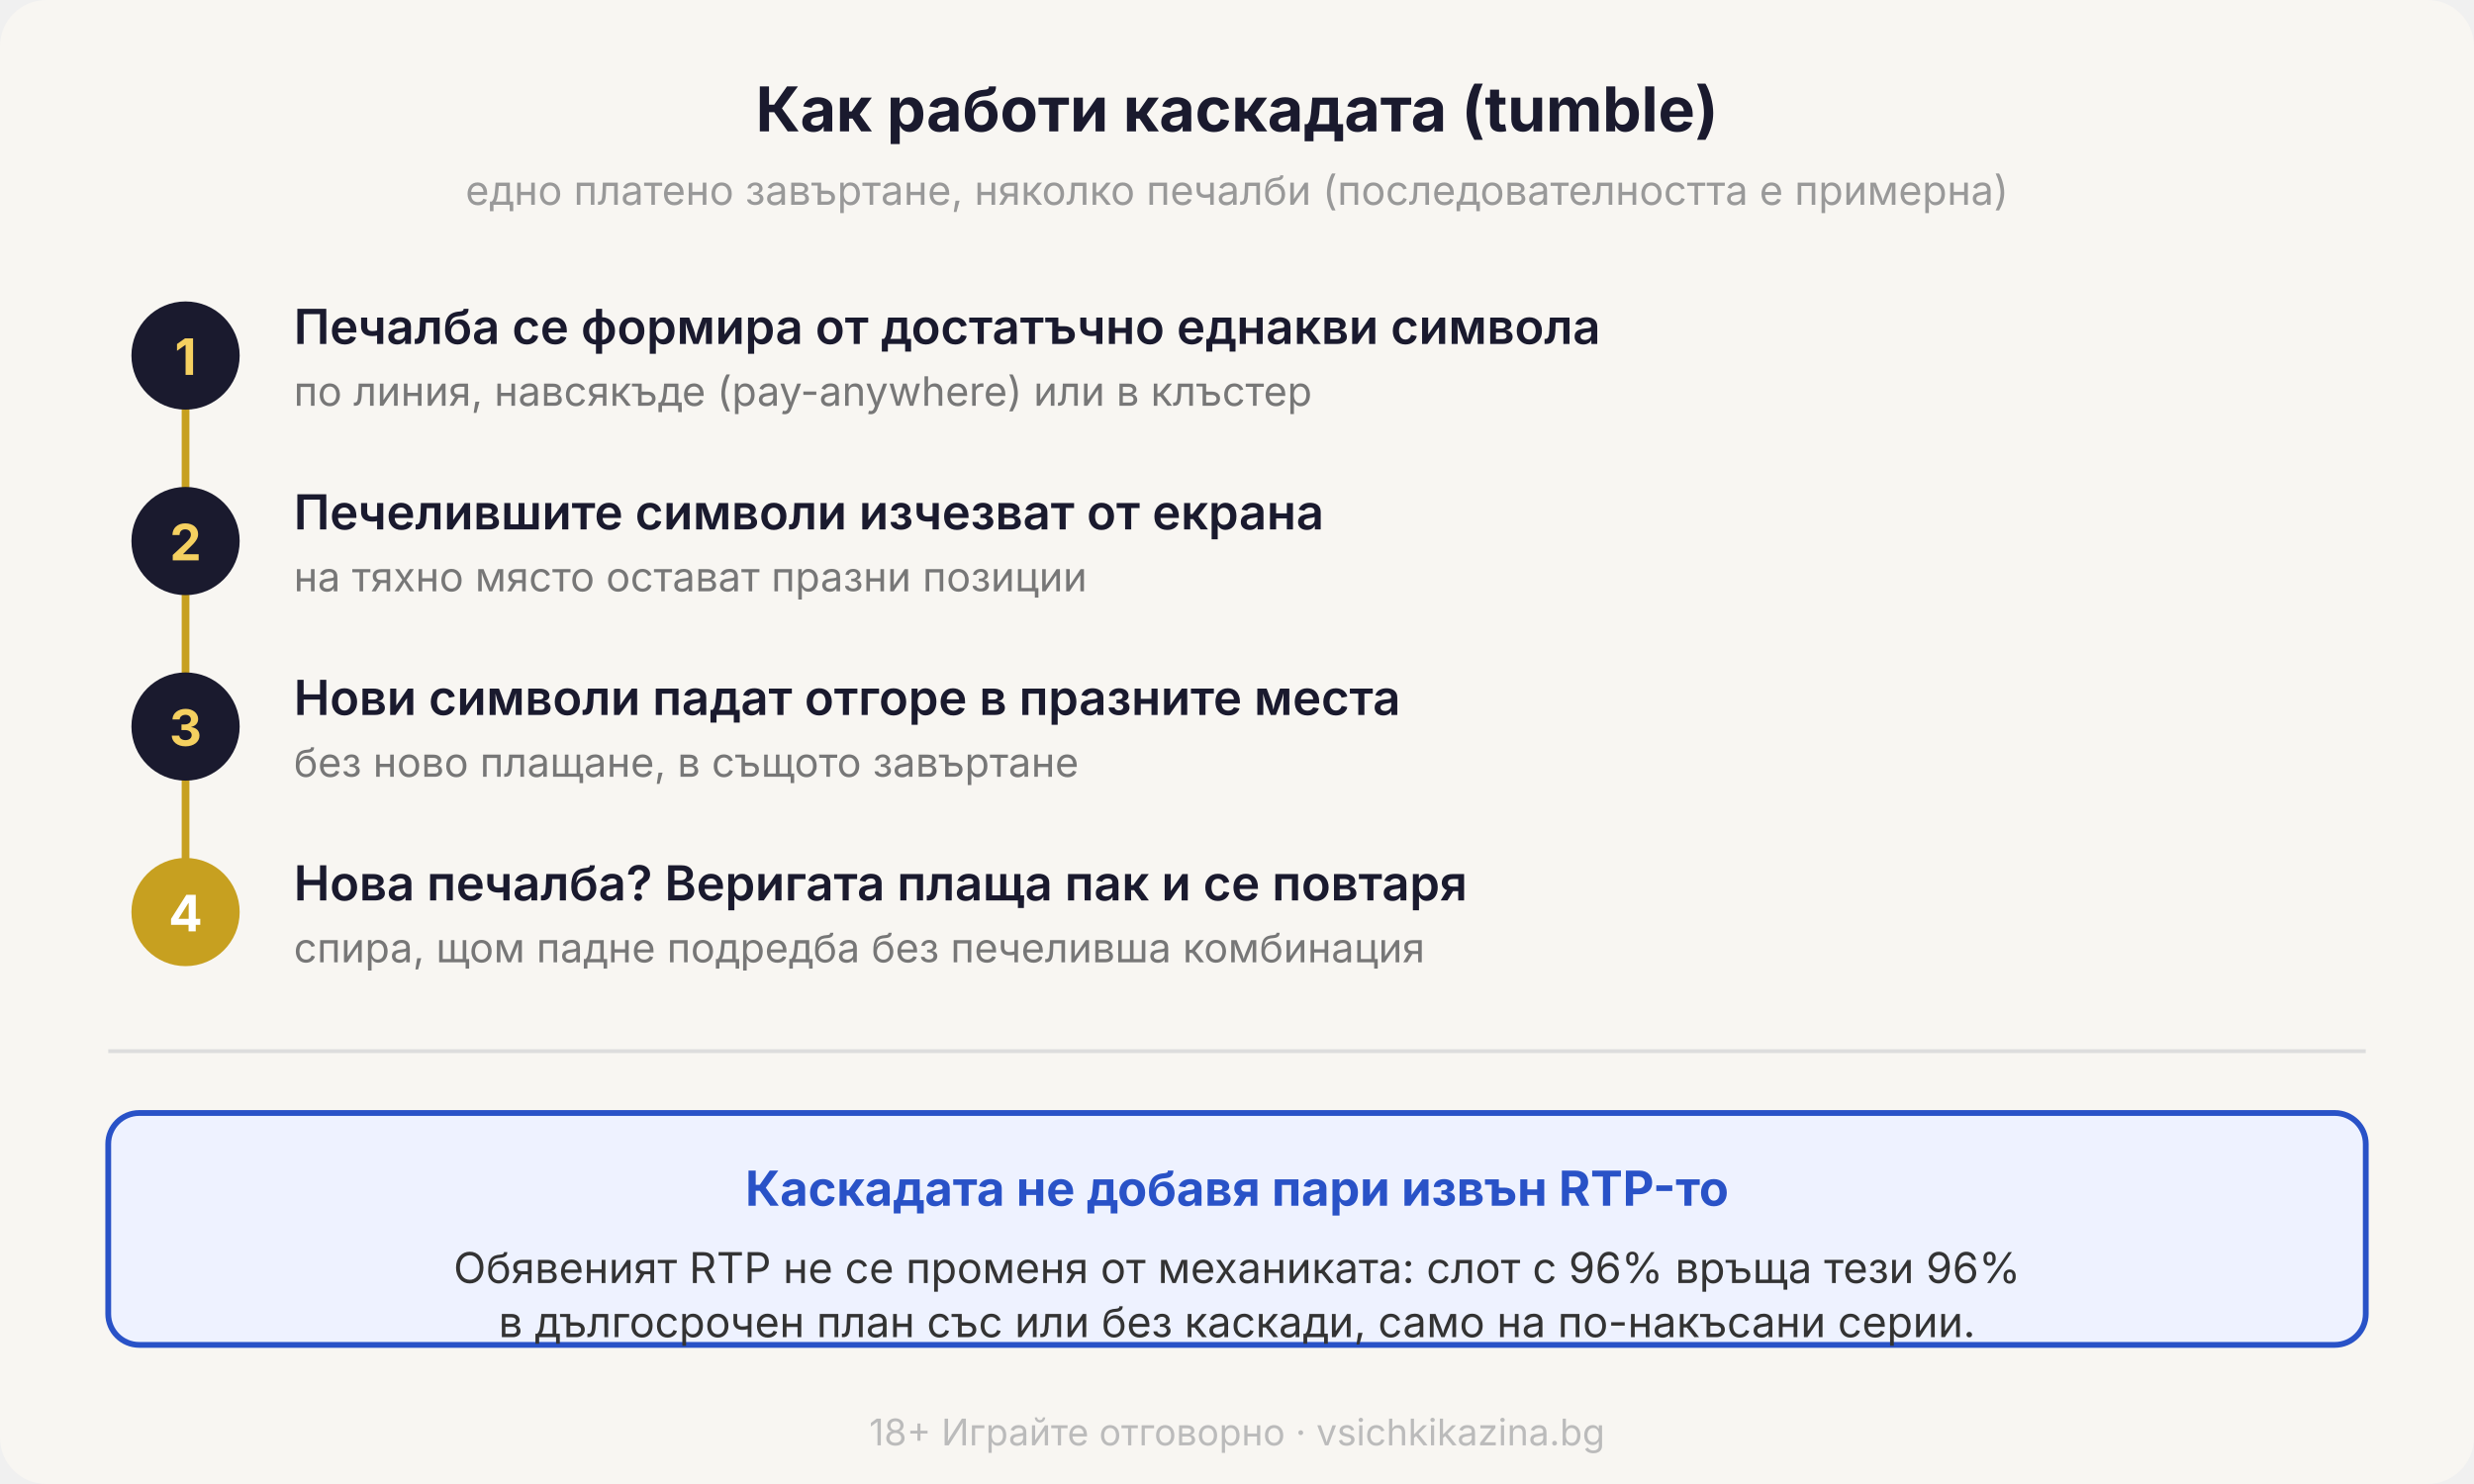
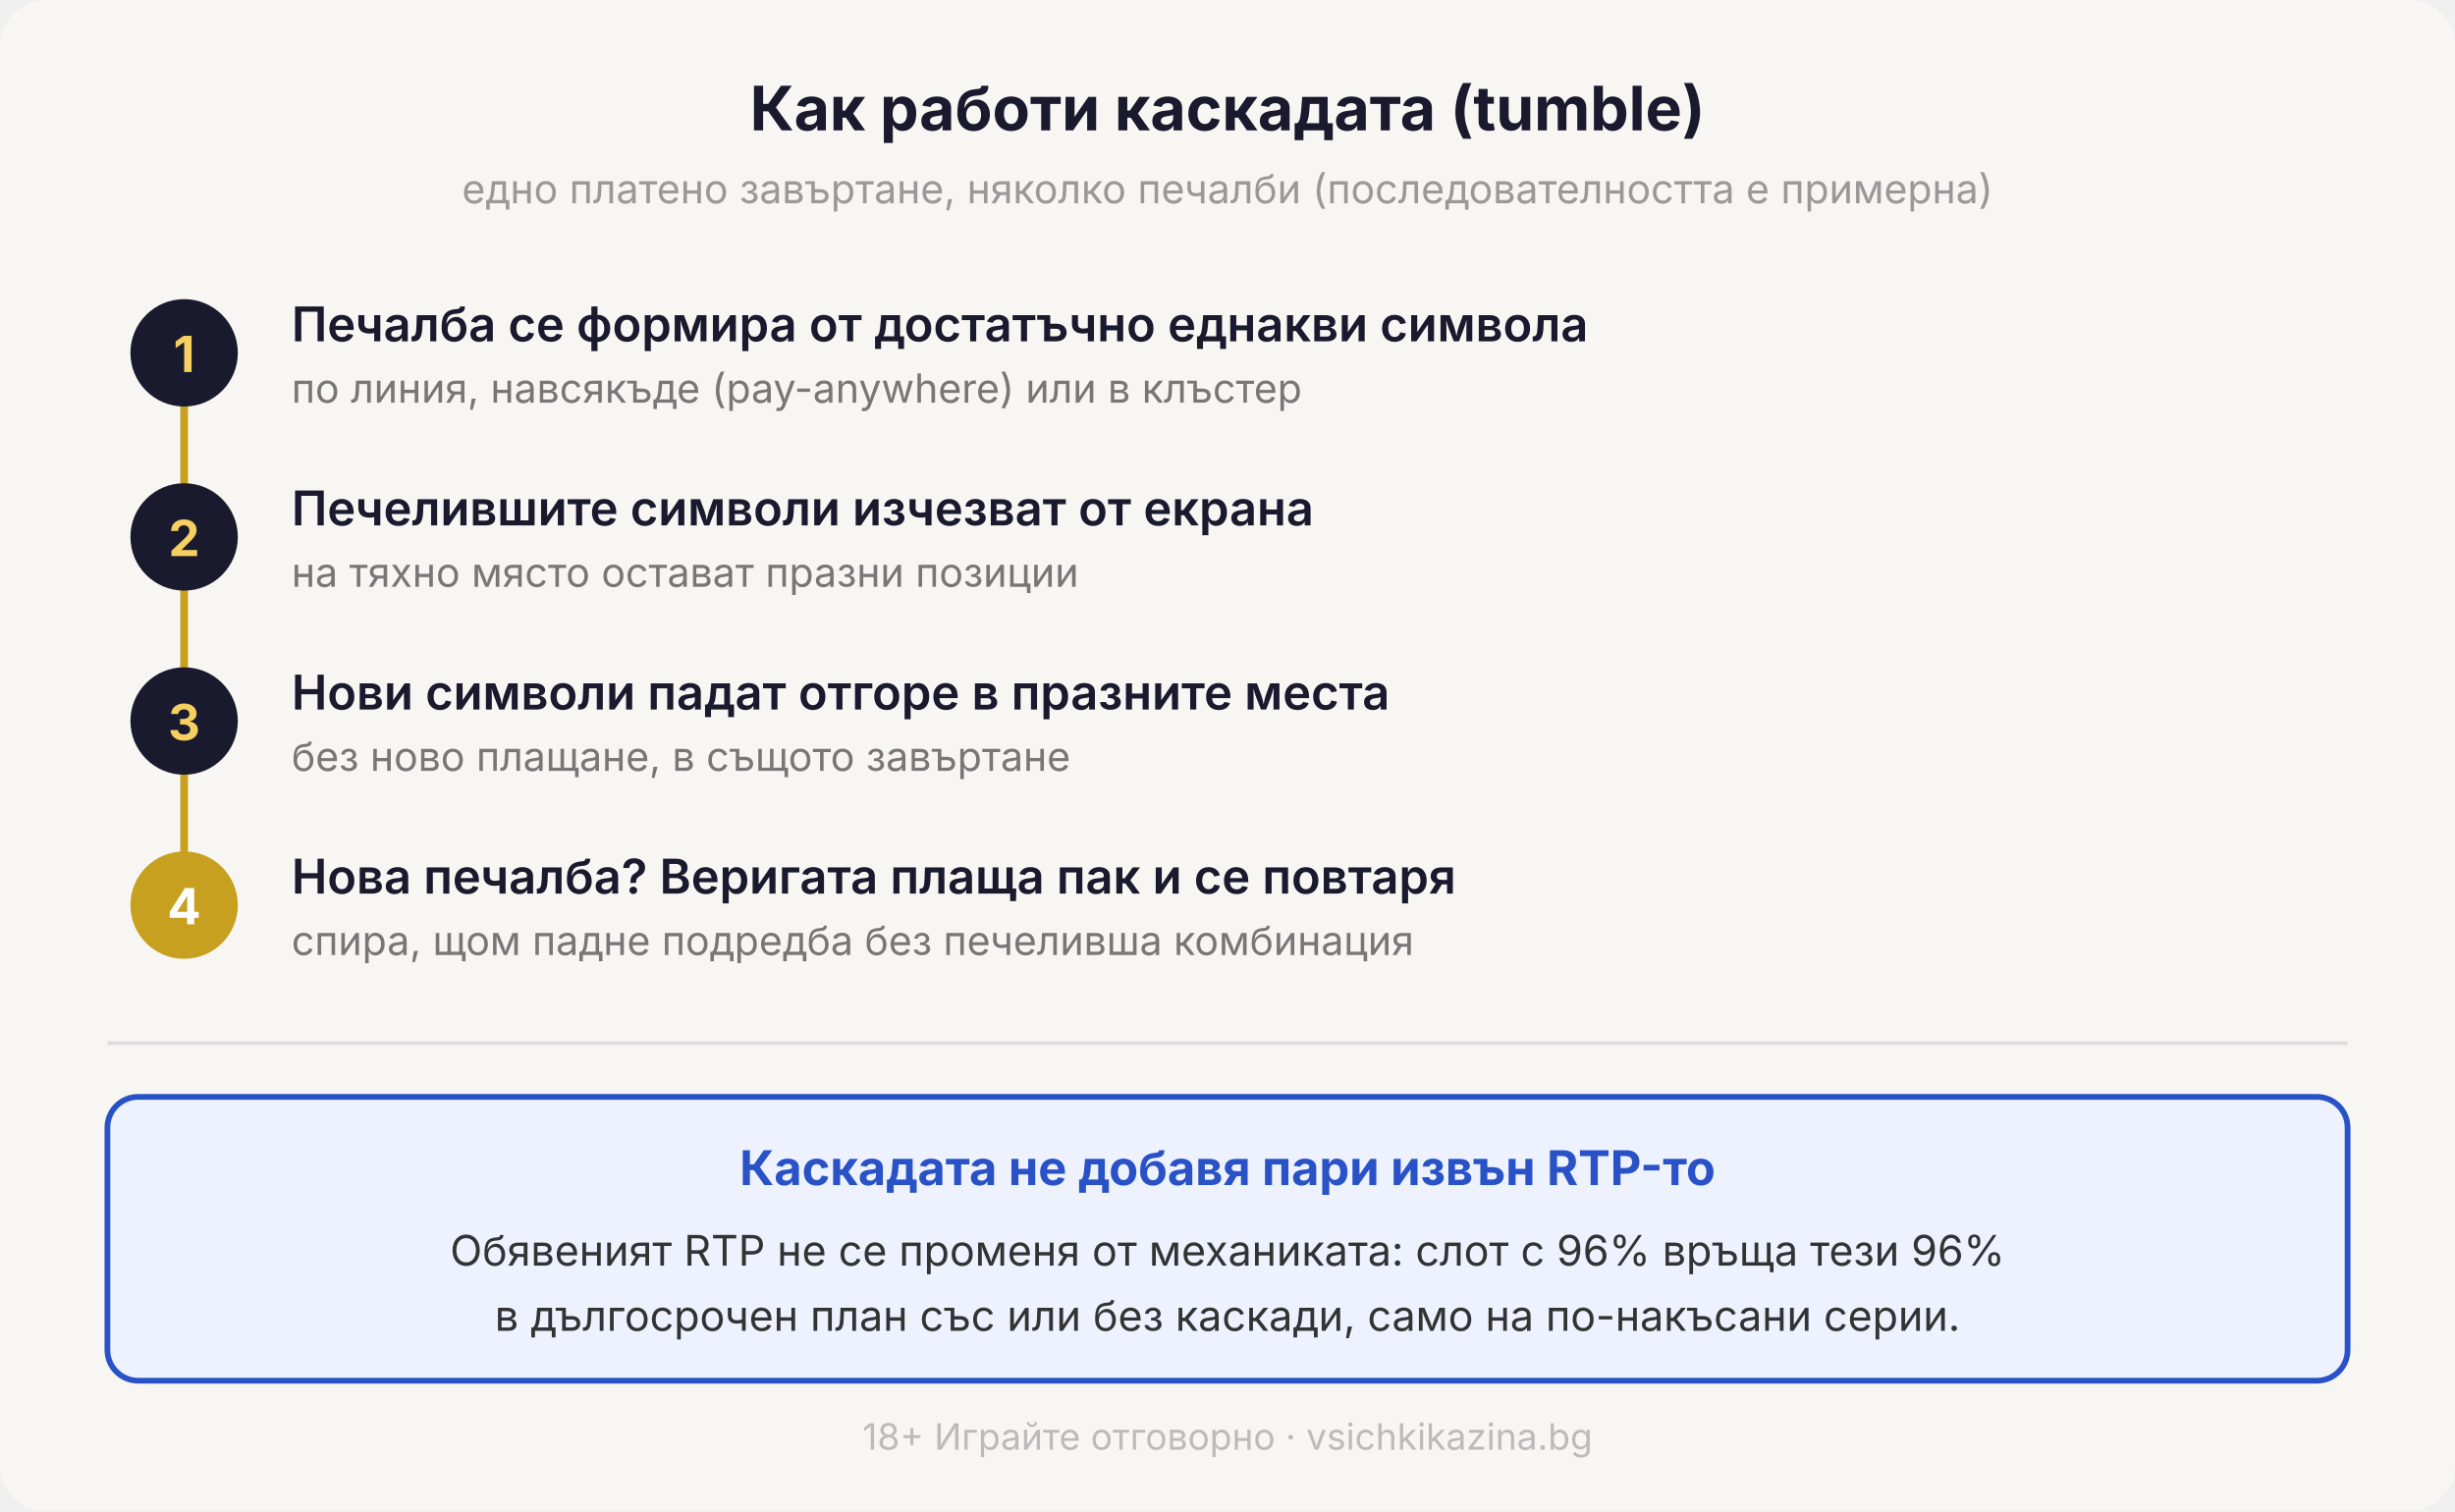
- <svg xmlns="http://www.w3.org/2000/svg" viewBox="0 0 640 384" font-family="system-ui, -apple-system, 'Segoe UI', sans-serif">
-   <rect width="640" height="384" fill="#F8F6F2" rx="12" />
+ <svg xmlns="http://www.w3.org/2000/svg" viewBox="0 0 640 394" font-family="system-ui, -apple-system, 'Segoe UI', sans-serif">
+   <rect width="640" height="394" fill="#F8F6F2" rx="12" />
  <text x="320" y="34" font-size="16" font-weight="700" fill="#1A1A2E" text-anchor="middle">Как работи каскадата (tumble)</text>
  <text x="320" y="53" font-size="10.5" fill="#999999" text-anchor="middle">едно платено завъртане, няколко печалби (последователността е примерна)</text>
  <line x1="48" y1="92" x2="48" y2="236" stroke="#C7A020" stroke-width="2" />
  <circle cx="48" cy="92" r="14" fill="#1A1A2E" />
  <text x="48" y="97" font-size="13" font-weight="700" fill="#F5D060" text-anchor="middle">1</text>
  <text x="76" y="89" font-size="12.5" font-weight="600" fill="#1A1A2E">Печалба се формира от достатъчно еднакви символа</text>
  <text x="76" y="105" font-size="10.5" fill="#777777">по линия, навсякъде (pay-anywhere) или в клъстер</text>
  <circle cx="48" cy="140" r="14" fill="#1A1A2E" />
  <text x="48" y="145" font-size="13" font-weight="700" fill="#F5D060" text-anchor="middle">2</text>
  <text x="76" y="137" font-size="12.5" font-weight="600" fill="#1A1A2E">Печелившите символи изчезват от екрана</text>
  <text x="76" y="153" font-size="10.5" fill="#777777">на тяхно място остават празни позиции</text>
  <circle cx="48" cy="188" r="14" fill="#1A1A2E" />
  <text x="48" y="193" font-size="13" font-weight="700" fill="#F5D060" text-anchor="middle">3</text>
  <text x="76" y="185" font-size="12.5" font-weight="600" fill="#1A1A2E">Нови символи падат отгоре в празните места</text>
  <text x="76" y="201" font-size="10.5" fill="#777777">без ново плащане, в същото завъртане</text>
  <circle cx="48" cy="236" r="14" fill="#C7A020" />
  <text x="48" y="241" font-size="13" font-weight="700" fill="#FFFFFF" text-anchor="middle">4</text>
  <text x="76" y="233" font-size="12.5" font-weight="600" fill="#1A1A2E">Нова печалба? Веригата плаща пак и се повтаря</text>
  <text x="76" y="249" font-size="10.5" fill="#777777">спира, щом падне подредба без печеливша комбинация</text>
  <line x1="28" y1="272" x2="612" y2="272" stroke="#DDDDDD" stroke-width="1" />
-   <rect x="28" y="288" width="584" height="60" fill="#EEF2FF" stroke="#2952C7" stroke-width="1.5" rx="8" />
-   <text x="320" y="312" font-size="12.5" font-weight="700" fill="#2952C7" text-anchor="middle">Каскадата не добавя пари извън RTP-то</text>
-   <text x="320" y="332" font-size="11" fill="#333333" text-anchor="middle">Обявеният RTP не се променя от механиката: слот с 96% връща тези 96%</text>
-   <text x="320" y="346" font-size="11" fill="#333333" text-anchor="middle">в дългосрочен план със или без каскади, само на по-накъсани серии.</text>
-   <text x="320" y="374" font-size="9.5" fill="#BBBBBB" text-anchor="middle">18+ Играйте отговорно · vsichkikazina.bg</text>
+   <rect x="28" y="286" width="584" height="74" fill="#EEF2FF" stroke="#2952C7" stroke-width="1.5" rx="8" />
+   <text x="320" y="309" font-size="12.5" font-weight="700" fill="#2952C7" text-anchor="middle">Каскадата не добавя пари извън RTP-то</text>
+   <text x="320" y="330" font-size="11" fill="#333333" text-anchor="middle">Обявеният RTP не се променя от механиката: слот с 96% връща тези 96%</text>
+   <text x="320" y="347" font-size="11" fill="#333333" text-anchor="middle">в дългосрочен план със или без каскади, само на по-накъсани серии.</text>
+   <text x="320" y="378" font-size="9.5" fill="#BBBBBB" text-anchor="middle">18+ Играйте отговорно · vsichkikazina.bg</text>
</svg>
